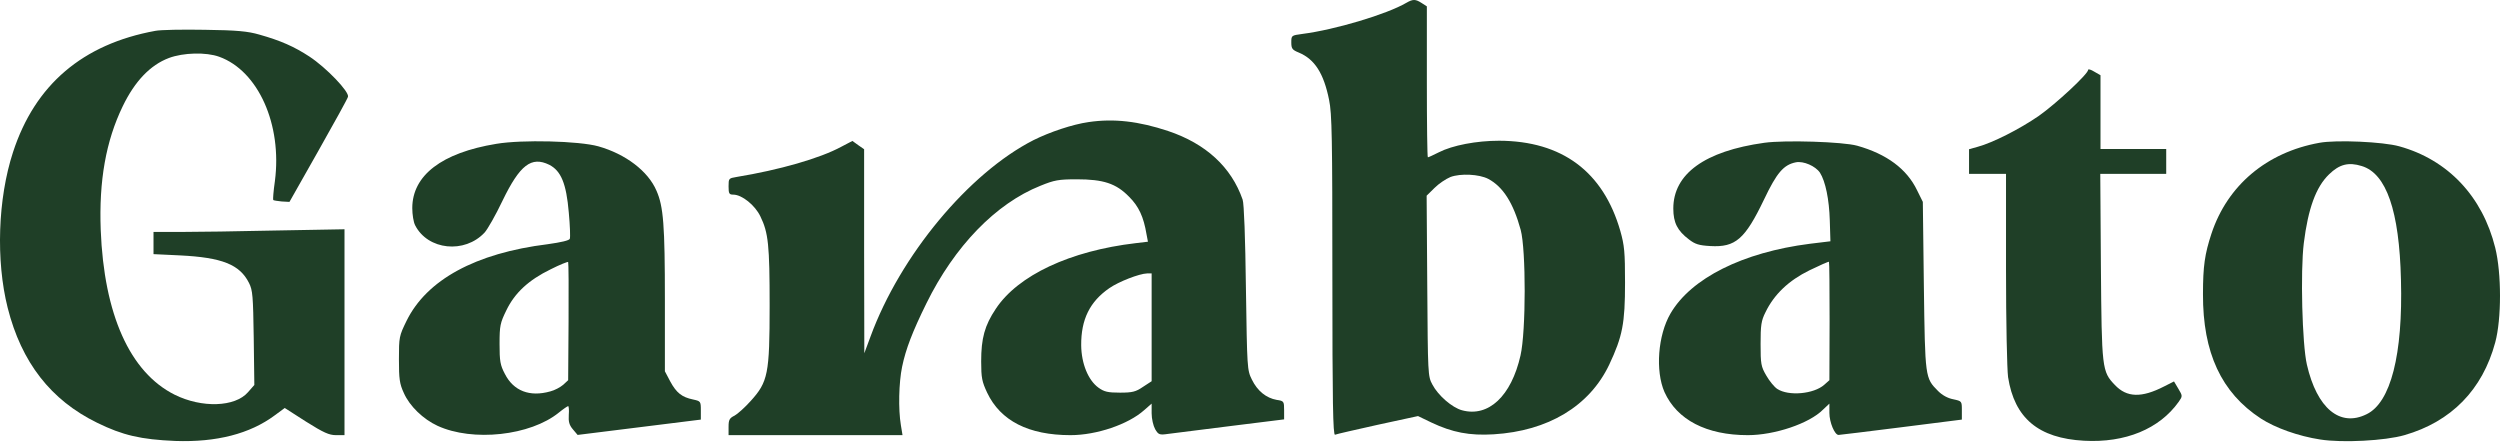
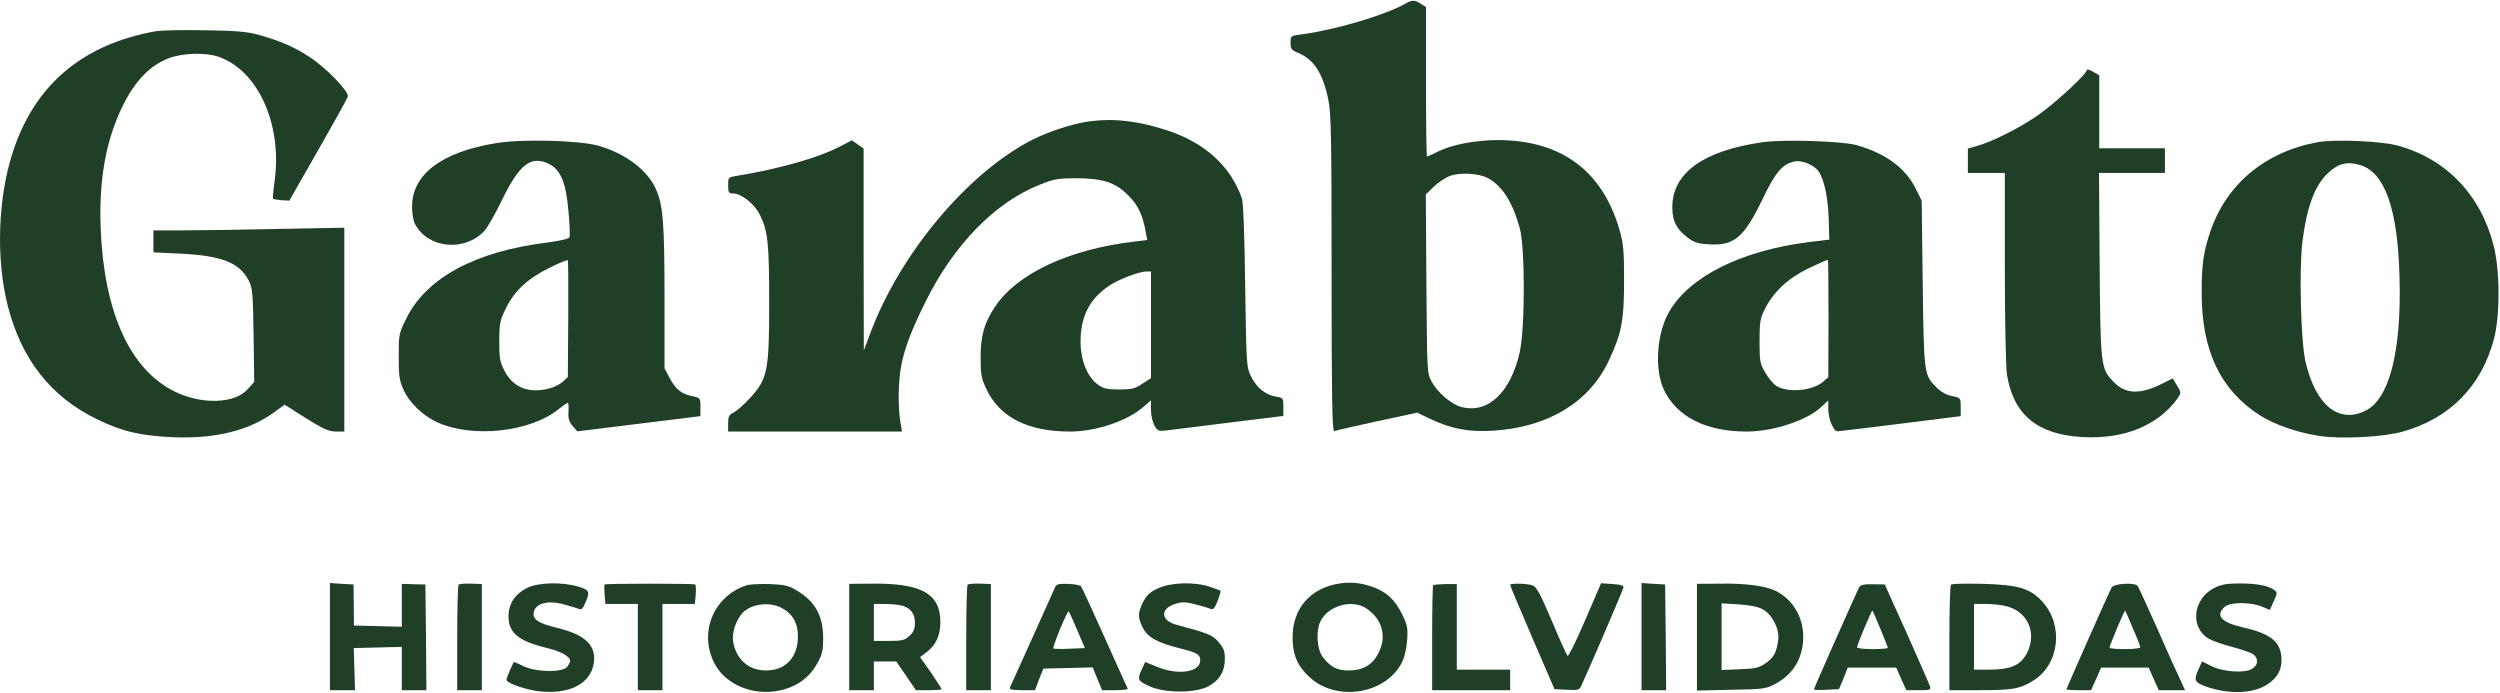
- <svg xmlns="http://www.w3.org/2000/svg" width="136" height="24" viewBox="0 0 136 24" fill="none">
-   <path d="M76.503 0.155C75.442 0.776 72.615 1.621 70.839 1.847C70.258 1.926 70.247 1.926 70.247 2.309C70.247 2.648 70.302 2.716 70.66 2.862C71.52 3.223 72.012 3.99 72.302 5.434C72.459 6.178 72.481 7.498 72.481 14.998C72.481 21.912 72.515 23.683 72.626 23.649C72.693 23.615 73.744 23.378 74.95 23.108L77.14 22.634L77.866 22.984C79.006 23.525 79.944 23.706 81.252 23.627C84.224 23.446 86.469 22.093 87.542 19.837C88.268 18.292 88.402 17.592 88.402 15.382C88.402 13.712 88.368 13.351 88.145 12.562C87.218 9.336 84.972 7.667 81.553 7.656C80.324 7.656 79.017 7.904 78.269 8.287C77.978 8.434 77.71 8.558 77.676 8.558C77.643 8.558 77.621 6.708 77.621 4.452V0.347L77.341 0.166C77.006 -0.048 76.872 -0.059 76.503 0.155ZM80.961 9.731C81.766 10.16 82.324 11.039 82.726 12.506C83.017 13.588 83.017 18.032 82.715 19.34C82.213 21.551 80.972 22.713 79.531 22.318C78.995 22.172 78.235 21.517 77.922 20.92C77.676 20.468 77.676 20.367 77.643 15.551L77.609 10.645L78.034 10.227C78.269 9.99 78.66 9.731 78.905 9.629C79.453 9.426 80.458 9.472 80.961 9.731Z" fill="#1F3F27" />
-   <path d="M8.451 1.678C4.496 2.4 1.904 4.61 0.709 8.276C-0.118 10.803 -0.23 14.175 0.418 16.746C1.167 19.713 2.764 21.765 5.278 22.995C6.675 23.683 7.669 23.909 9.535 23.988C11.769 24.066 13.591 23.604 14.954 22.589L15.49 22.194L16.652 22.939C17.602 23.536 17.903 23.672 18.283 23.672H18.741V18.066V12.472L15.032 12.539C12.998 12.585 10.663 12.618 9.837 12.618H8.351V13.216V13.825L9.781 13.893C12.082 14.006 13.043 14.389 13.546 15.393C13.747 15.788 13.769 16.104 13.803 18.382L13.836 20.942L13.49 21.337C12.786 22.149 10.976 22.205 9.501 21.472C7.066 20.254 5.658 17.107 5.479 12.506C5.379 9.832 5.759 7.678 6.675 5.783C7.334 4.419 8.172 3.539 9.189 3.155C9.971 2.862 11.211 2.828 11.926 3.088C14.049 3.855 15.356 6.776 14.954 9.855C14.875 10.396 14.842 10.859 14.864 10.881C14.886 10.904 15.099 10.938 15.322 10.96L15.747 10.983L17.311 8.22C18.171 6.697 18.909 5.366 18.931 5.265C19.009 4.994 17.758 3.686 16.831 3.076C16.004 2.535 15.266 2.208 14.104 1.881C13.479 1.7 12.887 1.644 11.144 1.621C9.948 1.599 8.73 1.621 8.451 1.678Z" fill="#1F3F27" />
-   <path d="M113.596 3.798C113.596 4.024 111.842 5.648 110.915 6.302C109.853 7.035 108.39 7.768 107.597 7.983L107.116 8.118V8.784V9.46H108.122H109.127V14.615C109.127 17.57 109.183 20.096 109.239 20.514C109.585 22.747 110.892 23.841 113.373 23.976C115.618 24.1 117.473 23.333 118.523 21.856C118.736 21.551 118.736 21.54 118.501 21.145L118.266 20.75L117.73 21.021C116.501 21.653 115.697 21.63 115.049 20.942C114.345 20.209 114.334 20.062 114.289 14.502L114.255 9.46H116.054H117.842V8.784V8.107H116.054H114.267V6.099V4.092L113.931 3.9C113.753 3.787 113.596 3.742 113.596 3.798Z" fill="#1F3F27" />
-   <path d="M59.219 6.641C58.348 6.765 57.108 7.182 56.225 7.622C52.706 9.415 48.974 13.893 47.354 18.314L47.019 19.216L47.008 13.667V8.118L46.684 7.893L46.371 7.667L45.767 7.983C44.606 8.614 42.393 9.246 40.058 9.629C39.645 9.697 39.634 9.708 39.634 10.137C39.634 10.532 39.667 10.588 39.891 10.588C40.36 10.588 41.075 11.163 41.365 11.772C41.801 12.664 41.868 13.34 41.868 16.622C41.868 20.344 41.779 20.773 40.84 21.811C40.528 22.16 40.125 22.521 39.958 22.611C39.678 22.747 39.634 22.848 39.634 23.221V23.672H44.36H49.097L49.008 23.13C48.862 22.262 48.896 20.807 49.075 19.95C49.276 18.98 49.644 18.032 50.393 16.51C51.924 13.397 54.169 11.073 56.605 10.103C57.353 9.799 57.588 9.754 58.571 9.754C60.024 9.754 60.716 9.979 61.42 10.701C61.945 11.22 62.214 11.795 62.37 12.742L62.448 13.149L61.789 13.227C58.214 13.645 55.376 14.976 54.169 16.803C53.566 17.705 53.376 18.404 53.376 19.656C53.376 20.559 53.421 20.762 53.7 21.36C54.426 22.893 55.957 23.672 58.236 23.672C59.655 23.672 61.376 23.085 62.236 22.318L62.649 21.957V22.487C62.649 22.781 62.739 23.164 62.839 23.345C63.018 23.649 63.074 23.672 63.543 23.604C63.822 23.57 65.353 23.378 66.951 23.175L69.856 22.814V22.318C69.856 21.833 69.844 21.811 69.453 21.754C68.884 21.653 68.403 21.269 68.102 20.649C67.844 20.13 67.844 20.04 67.778 15.664C67.744 12.968 67.677 11.073 67.599 10.859C66.984 9.088 65.599 7.814 63.543 7.126C61.945 6.595 60.593 6.438 59.219 6.641ZM62.649 17.807V20.739L62.18 21.044C61.789 21.314 61.599 21.36 60.929 21.36C60.27 21.36 60.068 21.314 59.756 21.089C59.197 20.683 58.828 19.78 58.817 18.788C58.806 17.378 59.286 16.408 60.348 15.675C60.85 15.325 61.979 14.885 62.404 14.874H62.649V17.807Z" fill="#1F3F27" />
-   <path d="M26.998 7.825C24.037 8.31 22.428 9.539 22.428 11.321C22.428 11.671 22.495 12.088 22.584 12.257C23.277 13.611 25.277 13.814 26.361 12.652C26.517 12.483 26.964 11.705 27.333 10.927C28.282 8.964 28.908 8.49 29.88 8.964C30.517 9.291 30.808 9.979 30.942 11.558C31.009 12.269 31.031 12.912 30.997 12.991C30.964 13.081 30.528 13.182 29.802 13.284C25.869 13.769 23.21 15.224 22.115 17.457C21.713 18.28 21.702 18.337 21.702 19.544C21.702 20.615 21.735 20.875 21.97 21.382C22.283 22.093 23.02 22.803 23.802 23.164C25.713 24.044 28.852 23.706 30.405 22.442C30.64 22.25 30.875 22.093 30.908 22.093C30.942 22.093 30.964 22.307 30.942 22.566C30.919 22.939 30.964 23.119 31.165 23.356L31.422 23.66L34.774 23.243L38.126 22.826V22.318C38.126 21.833 38.114 21.822 37.701 21.732C37.098 21.608 36.796 21.371 36.461 20.75L36.17 20.198V16.329C36.17 12.246 36.092 11.231 35.712 10.374C35.254 9.302 34.025 8.377 32.55 7.96C31.5 7.667 28.394 7.588 26.998 7.825ZM30.93 17.502L30.908 20.683L30.64 20.931C30.483 21.066 30.171 21.235 29.936 21.292C28.819 21.608 27.936 21.269 27.467 20.344C27.21 19.859 27.176 19.645 27.176 18.709C27.176 17.716 27.21 17.57 27.545 16.882C28.003 15.934 28.752 15.235 29.958 14.649C30.45 14.4 30.875 14.231 30.908 14.254C30.93 14.288 30.942 15.743 30.93 17.502Z" fill="#1F3F27" />
-   <path d="M95.977 7.768C92.737 8.22 91.028 9.46 91.028 11.344C91.028 12.111 91.251 12.551 91.877 13.024C92.212 13.284 92.424 13.351 93.039 13.385C94.413 13.464 94.927 13.013 95.966 10.848C96.659 9.393 97.027 8.964 97.698 8.829C98.111 8.75 98.759 9.032 99.005 9.393C99.306 9.866 99.508 10.848 99.541 11.998L99.575 13.126L98.457 13.261C94.815 13.724 91.989 15.133 90.871 17.062C90.19 18.235 90.044 20.175 90.547 21.326C91.229 22.837 92.826 23.672 95.083 23.672C96.536 23.672 98.424 23.04 99.172 22.284L99.519 21.957V22.465C99.519 22.972 99.809 23.672 100.022 23.66C100.089 23.66 101.619 23.469 103.429 23.243L106.725 22.826V22.318C106.725 21.822 106.725 21.822 106.256 21.72C105.954 21.664 105.653 21.495 105.429 21.269C104.725 20.559 104.725 20.57 104.658 15.551L104.602 10.983L104.289 10.351C103.731 9.19 102.636 8.377 101.027 7.926C100.256 7.712 97.106 7.611 95.977 7.768ZM99.53 17.48L99.519 20.683L99.24 20.931C98.67 21.438 97.295 21.562 96.681 21.156C96.525 21.055 96.256 20.728 96.089 20.435C95.798 19.938 95.776 19.803 95.776 18.709C95.776 17.694 95.809 17.446 96.044 16.983C96.513 16.013 97.307 15.258 98.435 14.705C98.994 14.434 99.474 14.22 99.496 14.242C99.519 14.265 99.53 15.72 99.53 17.48Z" fill="#1F3F27" />
-   <path d="M126.177 7.768C123.305 8.287 121.171 10.081 120.3 12.72C119.942 13.814 119.842 14.468 119.842 16.002C119.831 19.183 120.836 21.36 122.992 22.769C123.774 23.277 125.037 23.728 126.221 23.909C127.428 24.1 129.752 23.976 130.802 23.672C133.349 22.939 135.048 21.202 135.74 18.63C136.087 17.344 136.087 14.874 135.74 13.476C135.048 10.69 133.171 8.693 130.523 7.96C129.64 7.712 127.093 7.599 126.177 7.768ZM128.478 9.032C129.819 9.438 130.523 11.468 130.612 15.213C130.724 19.295 130.053 21.901 128.746 22.532C127.294 23.254 126.042 22.217 125.495 19.837C125.238 18.732 125.137 14.761 125.327 13.227C125.562 11.344 125.987 10.171 126.702 9.483C127.26 8.941 127.752 8.806 128.478 9.032Z" fill="#1F3F27" />
+ <svg xmlns="http://www.w3.org/2000/svg" width="1624" height="450" viewBox="0 0 1624 450" fill="none">
+   <path d="M913 2.333C900.333 9.667 866.6 19.667 845.4 22.333C838.467 23.267 838.333 23.267 838.333 27.8C838.333 31.8 839 32.6 843.267 34.333C853.533 38.6 859.4 47.667 862.867 64.733C864.733 73.533 865 89.133 865 177.8C865 259.533 865.4 280.467 866.733 280.067C867.533 279.667 880.067 276.867 894.467 273.667L920.6 268.067L929.267 272.2C942.867 278.6 954.067 280.733 969.667 279.8C1005.13 277.667 1031.93 261.667 1044.73 235C1053.4 216.733 1055 208.467 1055 182.333C1055 162.6 1054.6 158.333 1051.93 149C1040.87 110.867 1014.07 91.133 973.267 91C958.6 91 943 93.933 934.067 98.467C930.6 100.2 927.4 101.667 927 101.667C926.6 101.667 926.333 79.8 926.333 53.133V4.6L923 2.467C919 -0.067 917.4 -0.2 913 2.333ZM966.2 115.533C975.8 120.6 982.467 131 987.267 148.333C990.733 161.133 990.733 213.667 987.133 229.133C981.133 255.267 966.333 269 949.133 264.333C942.733 262.6 933.667 254.867 929.933 247.8C927 242.467 927 241.267 926.6 184.333L926.2 126.333L931.267 121.4C934.067 118.6 938.733 115.533 941.667 114.333C948.2 111.933 960.2 112.467 966.2 115.533Z" fill="#1F3F27" />
+   <path d="M100.867 20.334C53.667 28.867 22.733 55 8.467 98.334C-1.4 128.2 -2.733 168.067 5 198.467C13.933 233.533 33 257.8 63 272.333C79.667 280.467 91.533 283.133 113.8 284.067C140.467 285 162.2 279.533 178.467 267.533L184.867 262.867L198.733 271.667C210.067 278.733 213.667 280.333 218.2 280.333H223.667V214.067V147.933L179.4 148.733C155.133 149.267 127.267 149.667 117.4 149.667H99.667V156.733V163.933L116.733 164.733C144.2 166.067 155.667 170.6 161.667 182.467C164.067 187.133 164.333 190.867 164.733 217.8L165.133 248.067L161 252.733C152.6 262.333 131 263 113.4 254.333C84.333 239.933 67.533 202.733 65.4 148.333C64.2 116.733 68.733 91.267 79.667 68.867C87.533 52.733 97.533 42.334 109.667 37.8C119 34.334 133.8 33.934 142.333 37C167.667 46.067 183.267 80.6 178.467 117C177.533 123.4 177.133 128.867 177.4 129.133C177.667 129.4 180.2 129.8 182.867 130.067L187.933 130.333L206.6 97.667C216.867 79.667 225.667 63.934 225.933 62.733C226.867 59.533 211.933 44.067 200.867 36.867C191 30.467 182.2 26.6 168.333 22.733C160.867 20.6 153.8 19.933 133 19.667C118.733 19.4 104.2 19.667 100.867 20.334Z" fill="#1F3F27" />
+   <path d="M1355.67 45.4C1355.67 48.067 1334.73 67.267 1323.67 75C1311 83.667 1293.53 92.333 1284.07 94.867L1278.33 96.467V104.333V112.333H1290.33H1302.33V173.267C1302.33 208.2 1303 238.067 1303.67 243C1307.8 269.4 1323.4 282.333 1353 283.933C1379.8 285.4 1401.93 276.333 1414.47 258.867C1417 255.267 1417 255.133 1414.2 250.467L1411.4 245.8L1405 249C1390.33 256.467 1380.73 256.2 1373 248.067C1364.6 239.4 1364.47 237.667 1363.93 171.933L1363.53 112.333H1385H1406.33V104.333V96.333H1385H1363.67V72.6V48.867L1359.67 46.6C1357.53 45.267 1355.67 44.733 1355.67 45.4Z" fill="#1F3F27" />
+   <path d="M706.733 79C696.333 80.467 681.533 85.4 671 90.6C629 111.8 584.467 164.733 565.133 217L561.133 227.667L561 162.067V96.467L557.133 93.8L553.4 91.133L546.2 94.867C532.333 102.333 505.933 109.8 478.067 114.333C473.133 115.133 473 115.267 473 120.333C473 125 473.4 125.667 476.067 125.667C481.667 125.667 490.2 132.467 493.667 139.667C498.867 150.2 499.667 158.2 499.667 197C499.667 241 498.6 246.067 487.4 258.333C483.667 262.467 478.867 266.733 476.867 267.8C473.533 269.4 473 270.6 473 275V280.333H529.4H585.933L584.867 273.933C583.133 263.667 583.533 246.467 585.667 236.333C588.067 224.867 592.467 213.667 601.4 195.667C619.667 158.867 646.467 131.4 675.533 119.933C684.467 116.333 687.267 115.8 699 115.8C716.333 115.8 724.6 118.467 733 127C739.267 133.133 742.467 139.933 744.333 151.133L745.267 155.933L737.4 156.867C694.733 161.8 660.867 177.533 646.467 199.133C639.267 209.8 637 218.067 637 232.867C637 243.533 637.533 245.933 640.867 253C649.533 271.133 667.8 280.333 695 280.333C711.933 280.333 732.467 273.4 742.733 264.333L747.667 260.067V266.333C747.667 269.8 748.733 274.333 749.933 276.467C752.067 280.067 752.733 280.333 758.333 279.533C761.667 279.133 779.933 276.867 799 274.467L833.667 270.2V264.333C833.667 258.6 833.533 258.333 828.867 257.667C822.067 256.467 816.333 251.933 812.733 244.6C809.667 238.467 809.667 237.4 808.867 185.667C808.467 153.8 807.667 131.4 806.733 128.867C799.4 107.933 782.867 92.867 758.333 84.733C739.267 78.467 723.133 76.6 706.733 79ZM747.667 211V245.667L742.067 249.267C737.4 252.467 735.133 253 727.133 253C719.267 253 716.867 252.467 713.133 249.8C706.467 245 702.067 234.333 701.933 222.6C701.8 205.933 707.533 194.467 720.2 185.8C726.2 181.667 739.667 176.467 744.733 176.333H747.667V211Z" fill="#1F3F27" />
+   <path d="M322.2 93C286.867 98.733 267.667 113.267 267.667 134.333C267.667 138.467 268.467 143.4 269.533 145.4C277.8 161.4 301.667 163.8 314.6 150.067C316.467 148.067 321.8 138.867 326.2 129.667C337.533 106.467 345 100.867 356.6 106.467C364.2 110.333 367.667 118.467 369.267 137.133C370.067 145.533 370.333 153.133 369.933 154.067C369.533 155.133 364.333 156.333 355.667 157.533C308.733 163.267 277 180.467 263.933 206.867C259.133 216.6 259 217.267 259 231.533C259 244.2 259.4 247.267 262.2 253.267C265.933 261.667 274.733 270.067 284.067 274.333C306.867 284.733 344.333 280.733 362.867 265.8C365.667 263.533 368.467 261.667 368.867 261.667C369.267 261.667 369.533 264.2 369.267 267.267C369 271.667 369.533 273.8 371.933 276.6L375 280.2L415 275.267L455 270.333V264.333C455 258.6 454.867 258.467 449.933 257.4C442.733 255.933 439.133 253.133 435.133 245.8L431.667 239.267V193.533C431.667 145.267 430.733 133.267 426.2 123.133C420.733 110.467 406.067 99.533 388.467 94.6C375.933 91.133 338.867 90.2 322.2 93ZM369.133 207.4L368.867 245L365.667 247.933C363.8 249.533 360.067 251.533 357.267 252.2C343.933 255.933 333.4 251.933 327.8 241C324.733 235.267 324.333 232.733 324.333 221.667C324.333 209.933 324.733 208.2 328.733 200.067C334.2 188.867 343.133 180.6 357.533 173.667C363.4 170.733 368.467 168.733 368.867 169C369.133 169.4 369.267 186.6 369.133 207.4Z" fill="#1F3F27" />
+   <path d="M1145.4 92.333C1106.73 97.667 1086.33 112.333 1086.33 134.6C1086.33 143.667 1089 148.867 1096.47 154.467C1100.47 157.533 1103 158.333 1110.33 158.733C1126.73 159.667 1132.87 154.333 1145.27 128.733C1153.53 111.533 1157.93 106.467 1165.93 104.867C1170.87 103.933 1178.6 107.267 1181.53 111.533C1185.13 117.133 1187.53 128.733 1187.93 142.333L1188.33 155.667L1175 157.267C1131.53 162.733 1097.8 179.4 1084.47 202.2C1076.33 216.067 1074.6 239 1080.6 252.6C1088.73 270.467 1107.8 280.333 1134.73 280.333C1152.07 280.333 1174.6 272.867 1183.53 263.933L1187.67 260.067V266.067C1187.67 272.067 1191.13 280.333 1193.67 280.2C1194.47 280.2 1212.73 277.933 1234.33 275.267L1273.67 270.333V264.333C1273.67 258.467 1273.67 258.467 1268.07 257.267C1264.47 256.6 1260.87 254.6 1258.2 251.933C1249.8 243.533 1249.8 243.667 1249 184.333L1248.33 130.333L1244.6 122.867C1237.93 109.133 1224.87 99.533 1205.67 94.2C1196.47 91.667 1158.87 90.467 1145.4 92.333ZM1187.8 207.133L1187.67 245L1184.33 247.933C1177.53 253.933 1161.13 255.4 1153.8 250.6C1151.93 249.4 1148.73 245.533 1146.73 242.067C1143.27 236.2 1143 234.6 1143 221.667C1143 209.667 1143.4 206.733 1146.2 201.267C1151.8 189.8 1161.27 180.867 1174.73 174.333C1181.4 171.133 1187.13 168.6 1187.4 168.867C1187.67 169.133 1187.8 186.333 1187.8 207.133Z" fill="#1F3F27" />
+   <path d="M1505.8 92.333C1471.53 98.467 1446.07 119.667 1435.67 150.867C1431.4 163.8 1430.2 171.533 1430.2 189.667C1430.07 227.267 1442.07 253 1467.8 269.667C1477.13 275.667 1492.2 281 1506.33 283.133C1520.73 285.4 1548.47 283.933 1561 280.333C1591.4 271.667 1611.67 251.133 1619.93 220.733C1624.07 205.533 1624.07 176.333 1619.93 159.8C1611.67 126.867 1589.27 103.267 1557.67 94.6C1547.13 91.667 1516.73 90.333 1505.8 92.333ZM1533.27 107.267C1549.27 112.067 1557.67 136.067 1558.73 180.333C1560.07 228.6 1552.07 259.4 1536.47 266.867C1519.13 275.4 1504.2 263.133 1497.67 235C1494.6 221.933 1493.4 175 1495.67 156.867C1498.47 134.6 1503.53 120.733 1512.07 112.6C1518.73 106.2 1524.6 104.6 1533.27 107.267Z" fill="#1F3F27" />
+   <path d="M870.333 379C851.4 381.8 839.667 395.133 839.667 413.933C839.667 425.267 842.733 432.6 850.733 439.933C868.2 456.067 900.067 451 910.6 430.467C912.333 427.267 913.667 421.4 914.067 415.933C914.6 407.933 914.333 406.2 910.6 398.6C905.933 389.4 900.6 384.467 891.667 381.267C883.933 378.6 877.8 377.933 870.333 379ZM887.667 395.267C898.067 402.333 901 413.533 895.4 424.333C891.4 432.067 885.267 435.533 876.067 435.533C868.6 435.533 864.067 433.267 859.133 426.6C855.533 421.667 854.733 410.067 857.667 403.8C862.6 393.4 878.333 389 887.667 395.267Z" fill="#1F3F27" />
+   <path d="M214.333 413.533V448.333H222.467H230.6L230.2 434.6L229.8 421L245.4 420.6L261 420.2V434.333V448.333H269H277L276.733 413.933L276.333 379.667L268.733 379.533L261 379.267V393.267V407.133L245.4 406.733L229.933 406.333L229.8 393L229.667 379.667L222.067 379.267L214.333 378.733V413.533Z" fill="#1F3F27" />
+   <path d="M297.933 379.8C297.4 380.333 297 395.933 297 414.6V448.333H305H313V413.933V379.4L305.933 379.133C302.067 379 298.467 379.267 297.933 379.8Z" fill="#1F3F27" />
+   <path d="M342.333 381.933C334.467 385.933 330.333 392.2 330.333 400.333C330.333 411.133 336.733 416.467 355.533 421C364.467 423.133 370.333 426.467 370.333 429.4C370.333 430.067 369.533 431.667 368.467 433.133C365.533 437 347.933 436.733 339.8 432.6C336.467 431 333.8 429.8 333.667 430.067C333.667 430.2 332.6 432.6 331.267 435.4C330.067 438.2 329 440.867 329 441.533C329 443.933 343 448.6 352.2 449.267C370.733 450.733 383.533 443.8 385.667 431.133C387.667 419.4 380.2 412.2 361.667 407.8C349.4 404.867 345.533 402.2 346.867 397.267C348.2 391.8 356.333 389.8 366.2 392.6C370.333 393.667 374.733 395 375.933 395.533C377.667 396.333 378.6 395.4 380.2 391.667C383.4 384.2 383 383.267 375.4 381C364.867 377.933 349.533 378.333 342.333 381.933Z" fill="#1F3F27" />
+   <path d="M392.867 379.667C392.467 379.933 392.467 382.867 392.733 386.2L393.267 392.333H403.8H414.333V420.333V448.333H422.333H430.333V420.333V392.333H440.867H451.4L451.933 386.2C452.2 382.867 452.067 379.933 451.533 379.667C450.467 379 393.533 379 392.867 379.667Z" fill="#1F3F27" />
+   <path d="M485 380.2C463.533 387.133 453.8 410.867 464.067 430.867C471.8 445.8 491.667 453.133 509.933 447.667C519.267 444.867 526.333 439.267 530.867 431C534.2 425 534.733 422.333 534.733 414.467C534.733 399.933 529.4 390.467 517.267 383.4C512.2 380.333 509.4 379.8 499.8 379.4C493.533 379.267 486.867 379.533 485 380.2ZM507.667 394.867C514.867 398.6 518.333 404.733 518.333 413.4C518.333 427 510.333 435.533 497.667 435.533C486.2 435.533 478.067 428.333 476.2 416.467C475.4 411.133 477.933 403.133 482.067 398.467C487.533 392.333 499.667 390.6 507.667 394.867Z" fill="#1F3F27" />
+   <path d="M551.667 413.8V448.333H559.667H567.667V439V429.667H574.867H582.2L588.6 439L595 448.333H603.4C607.933 448.333 611.667 448.067 611.667 447.667C611.667 447.267 608.467 442.467 604.733 436.867L597.667 426.867L602.067 423.533C608.067 418.733 610.733 413 610.867 404.333C611 385.667 598.6 378.733 566.067 379.133L551.667 379.267V413.8ZM584.733 393.133C591.133 394.467 594.333 398.2 594.333 404.467C594.333 408.467 593.533 410.6 590.867 413C587.667 415.933 586.067 416.333 577.533 416.333H567.667V404.333V392.333H574.2C577.8 392.333 582.467 392.733 584.733 393.133Z" fill="#1F3F27" />
+   <path d="M628.6 379.8C628.067 380.333 627.667 395.933 627.667 414.6V448.333H635.667H643.667V413.933V379.4L636.6 379.133C632.733 379 629.133 379.267 628.6 379.8Z" fill="#1F3F27" />
+   <path d="M685.133 382.067C684.467 383.667 677.8 398.467 670.333 415C662.867 431.533 656.467 445.8 656.067 446.6C655.533 447.933 657.533 448.333 663.8 448.333H672.333L675 441.267L677.8 434.333L693.8 433.933L709.8 433.533L712.867 441L715.933 448.333H724.6C729.267 448.333 732.867 447.933 732.6 447.267C732.2 446.733 725.533 431.933 717.667 414.333C709.8 396.733 702.867 381.667 702.2 380.867C701.533 380.067 697.667 379.4 693.667 379.267C687.133 379.133 686.067 379.533 685.133 382.067ZM699.8 409.4L704.733 421L694.733 421.4C689.267 421.667 684.467 421.533 684.2 421.267C683.933 421 685.933 415.267 688.6 408.6C691.4 401.933 693.933 396.733 694.2 397.133C694.6 397.533 697.133 403 699.8 409.4Z" fill="#1F3F27" />
+   <path d="M752.2 382.2C746.733 384.733 744.867 386.6 742.467 391.267C739 398.6 739 400.733 742.333 407.667C745.4 413.933 751.533 417.4 766.333 421.133C777.667 423.933 779.667 425.133 779.667 429C779.667 436.733 765.267 438.867 751.533 433.133L743.933 430.067L741.8 434.6C738.6 441.4 739 442.333 746.733 445.8C756.733 450.333 776.333 450.333 784.733 445.933C792.067 442.067 795.667 436.2 795.667 428.067C795.667 422.867 794.867 420.867 791.533 417C787.4 412.333 785.267 411.533 764.067 405.8C753.8 403 753.533 395.267 763.667 392.2C767.933 390.867 770.333 391 776.6 392.6C780.867 393.667 785.267 395 786.467 395.533C788.067 396.2 789.133 395 791 390.333C792.2 387 793.133 383.933 792.867 383.8C792.6 383.533 789.4 382.333 785.8 381.133C775.667 377.8 760.6 378.333 752.2 382.2Z" fill="#1F3F27" />
+   <path d="M931 380.2C930.6 380.467 930.333 395.933 930.333 414.6V448.333H955.667H981V441.667V435H963.667H946.333V407.133V379.4H939C934.867 379.533 931.267 379.8 931 380.2Z" fill="#1F3F27" />
+   <path d="M981 379.933C981 380.6 987.533 395.933 995.4 414.333L1009.8 447.667L1017.8 448.067C1025.53 448.467 1025.93 448.333 1027.53 444.733C1032.2 434.867 1054.2 383.4 1054.6 381.8C1054.87 380.333 1053.13 379.8 1047.53 379.4L1040.07 378.867L1029.67 403C1023.93 416.333 1018.87 426.6 1018.33 426.067C1017.67 425.533 1013 415.133 1007.93 403C1000.33 385.133 997.933 380.867 995.4 380.2C991 378.867 981 378.867 981 379.933Z" fill="#1F3F27" />
+   <path d="M1066.33 413.533V448.333H1074.33H1082.33L1082.07 413.933L1081.67 379.667L1074.07 379.267L1066.33 378.733V413.533Z" fill="#1F3F27" />
+   <path d="M1102.33 413.933V448.6L1124.73 448.067C1146.47 447.667 1147.13 447.533 1154.07 443.8C1162.6 439 1168.2 431.8 1170.33 422.733C1174.2 406.733 1167.4 390.867 1153.67 383.933C1147 380.6 1134.07 378.867 1117.67 379.133L1102.33 379.267V413.933ZM1145.27 395.933C1151.4 399.4 1156.07 408.733 1155.13 415.8C1154.07 423.8 1152.2 427.267 1146.73 431C1142.6 433.8 1139.93 434.467 1130.07 434.733L1118.33 435.267V413.667V391.933L1129.67 392.6C1137.13 393.133 1142.33 394.2 1145.27 395.933Z" fill="#1F3F27" />
+   <path d="M1207.67 381.533C1205.8 385.267 1178.33 447 1178.33 447.8C1178.33 448.2 1182.07 448.333 1186.47 448.067L1194.6 447.667L1197.53 440.733L1200.33 433.667H1216.07H1231.8L1235 441L1238.33 448.333H1246.47C1253.93 448.333 1254.47 448.2 1253.67 445.667C1253.13 444.067 1246.33 428.6 1238.6 411.267L1224.33 379.667L1216.6 379.533C1210.87 379.4 1208.6 379.933 1207.67 381.533ZM1221.53 408.6C1224.2 415 1226.33 420.467 1226.33 420.867C1226.33 421.267 1221.8 421.667 1216.33 421.667C1210.87 421.667 1206.33 421.133 1206.33 420.467C1206.33 418.867 1215.93 396.067 1216.33 396.6C1216.6 396.867 1218.87 402.2 1221.53 408.6Z" fill="#1F3F27" />
+   <path d="M1267.4 379.8C1266.73 380.333 1266.33 395.933 1266.33 414.6V448.333H1286.07C1307.8 448.333 1312.2 447.533 1321.27 441.8C1337.8 431.267 1340.6 406.2 1326.87 391C1318.87 382.2 1311.4 379.933 1288.33 379.267C1277.4 379 1267.93 379.133 1267.4 379.8ZM1302.87 393.667C1316.87 396.867 1323.27 410.6 1317 423.667C1312.87 432.067 1306.73 434.867 1292.73 435H1282.33V413.667V392.333H1290.07C1294.2 392.333 1300.07 393 1302.87 393.667Z" fill="#1F3F27" />
+   <path d="M1371.67 381.667C1370.07 384.6 1342.33 447.267 1342.33 447.8C1342.33 448.067 1345.93 448.333 1350.33 448.333H1358.33L1361.67 441L1364.87 433.667H1380.33H1395.8L1399 441L1402.33 448.333H1410.87H1419.4L1416.47 441.933C1414.73 438.467 1408.07 423.667 1401.67 409C1395.13 394.333 1389.27 381.533 1388.6 380.6C1386.73 378.2 1373.13 379 1371.67 381.667ZM1385.53 408.2C1388.2 414.2 1390.33 419.8 1390.33 420.467C1390.33 421.133 1385.8 421.667 1380.33 421.667C1374.87 421.667 1370.33 421.267 1370.33 420.733C1370.33 419.267 1380.07 396.2 1380.47 396.733C1380.73 396.867 1383 402.067 1385.53 408.2Z" fill="#1F3F27" />
+   <path d="M1438.33 381.933C1424.6 389 1422.47 407.267 1434.47 414.733C1437 416.2 1444.07 418.733 1450.33 420.333C1456.6 421.933 1462.73 424.2 1464.07 425.267C1467.27 428.333 1466.87 431.933 1463 434.467C1458.33 437.533 1443.67 436.467 1436.07 432.467L1430.47 429.667L1427.93 435.267C1424.87 442.067 1425.53 443.4 1434.07 446.333C1448.47 451.133 1463.67 450.6 1472.87 444.6C1479.8 440.2 1482.87 433.933 1481.93 426.067C1480.87 416.467 1474.33 411.533 1457.53 407.667C1442.87 404.333 1438.87 399.933 1445.13 394.2C1448.73 391 1461.93 391 1469.4 394.067L1474.47 396.2L1477 390.6C1479.4 385.4 1479.4 384.867 1477.4 383.267C1473.53 380.467 1466.07 379 1455 379C1446.47 379 1443 379.667 1438.33 381.933Z" fill="#1F3F27" />
</svg>
